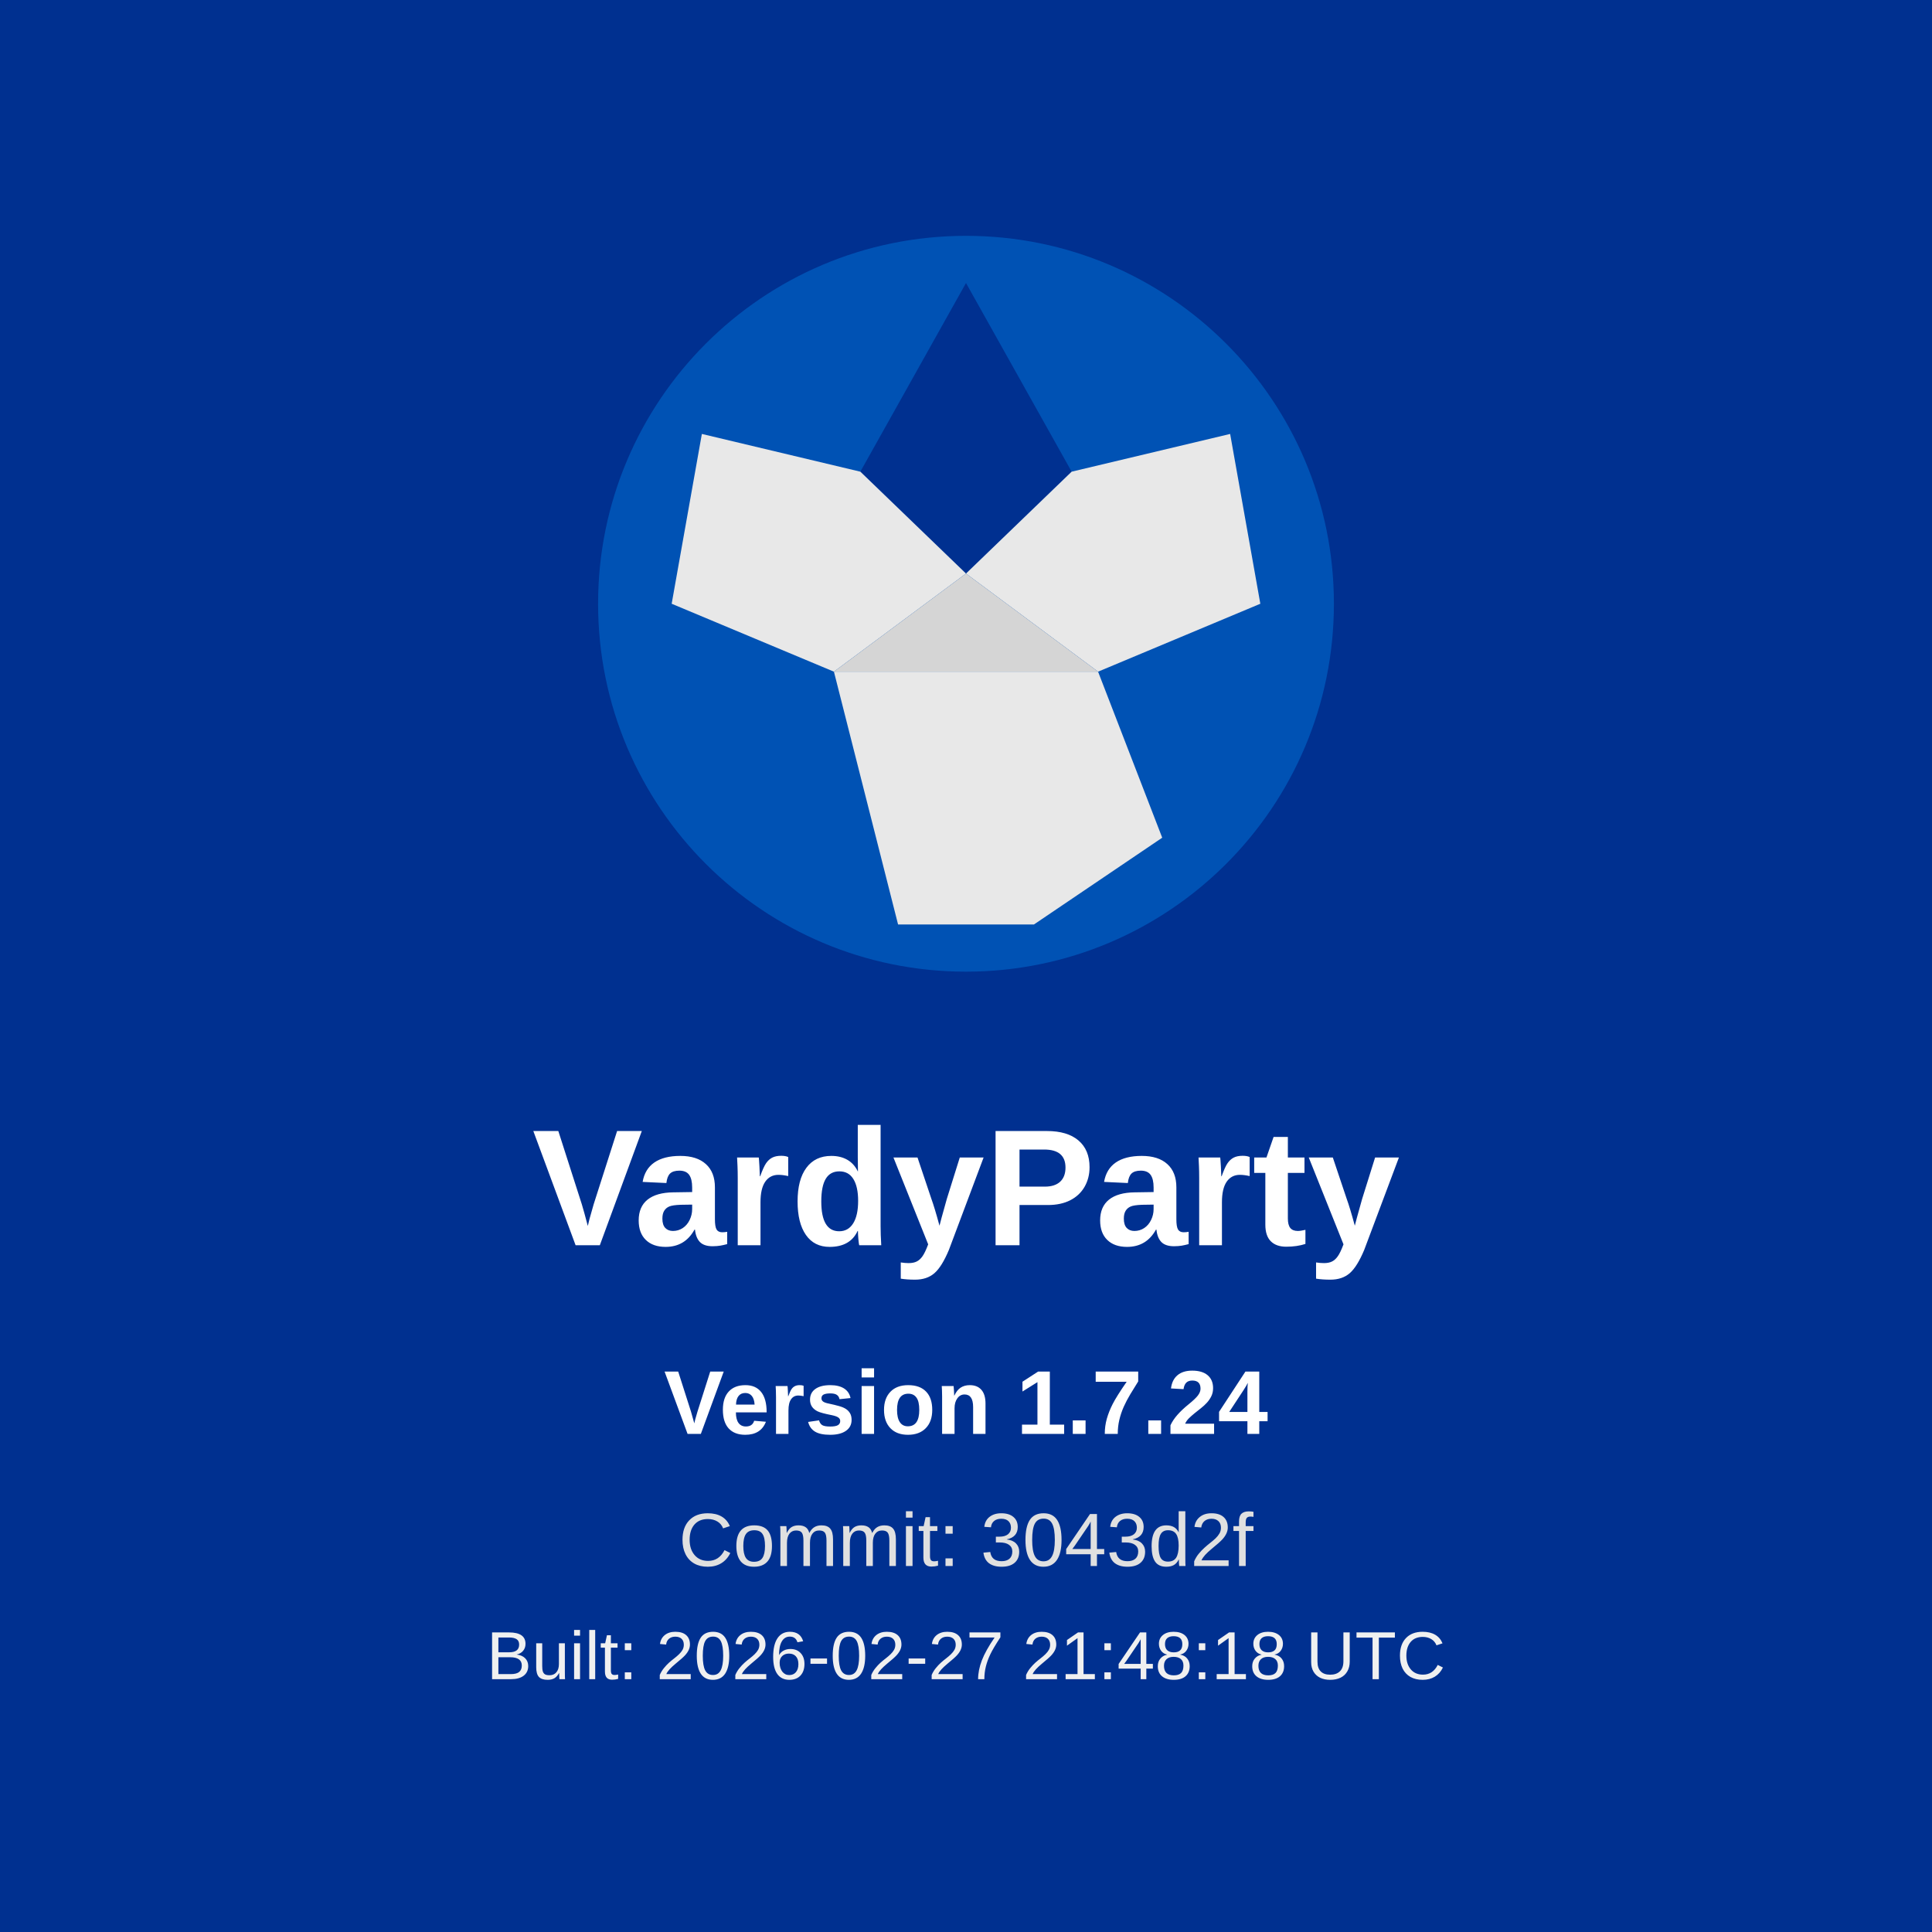
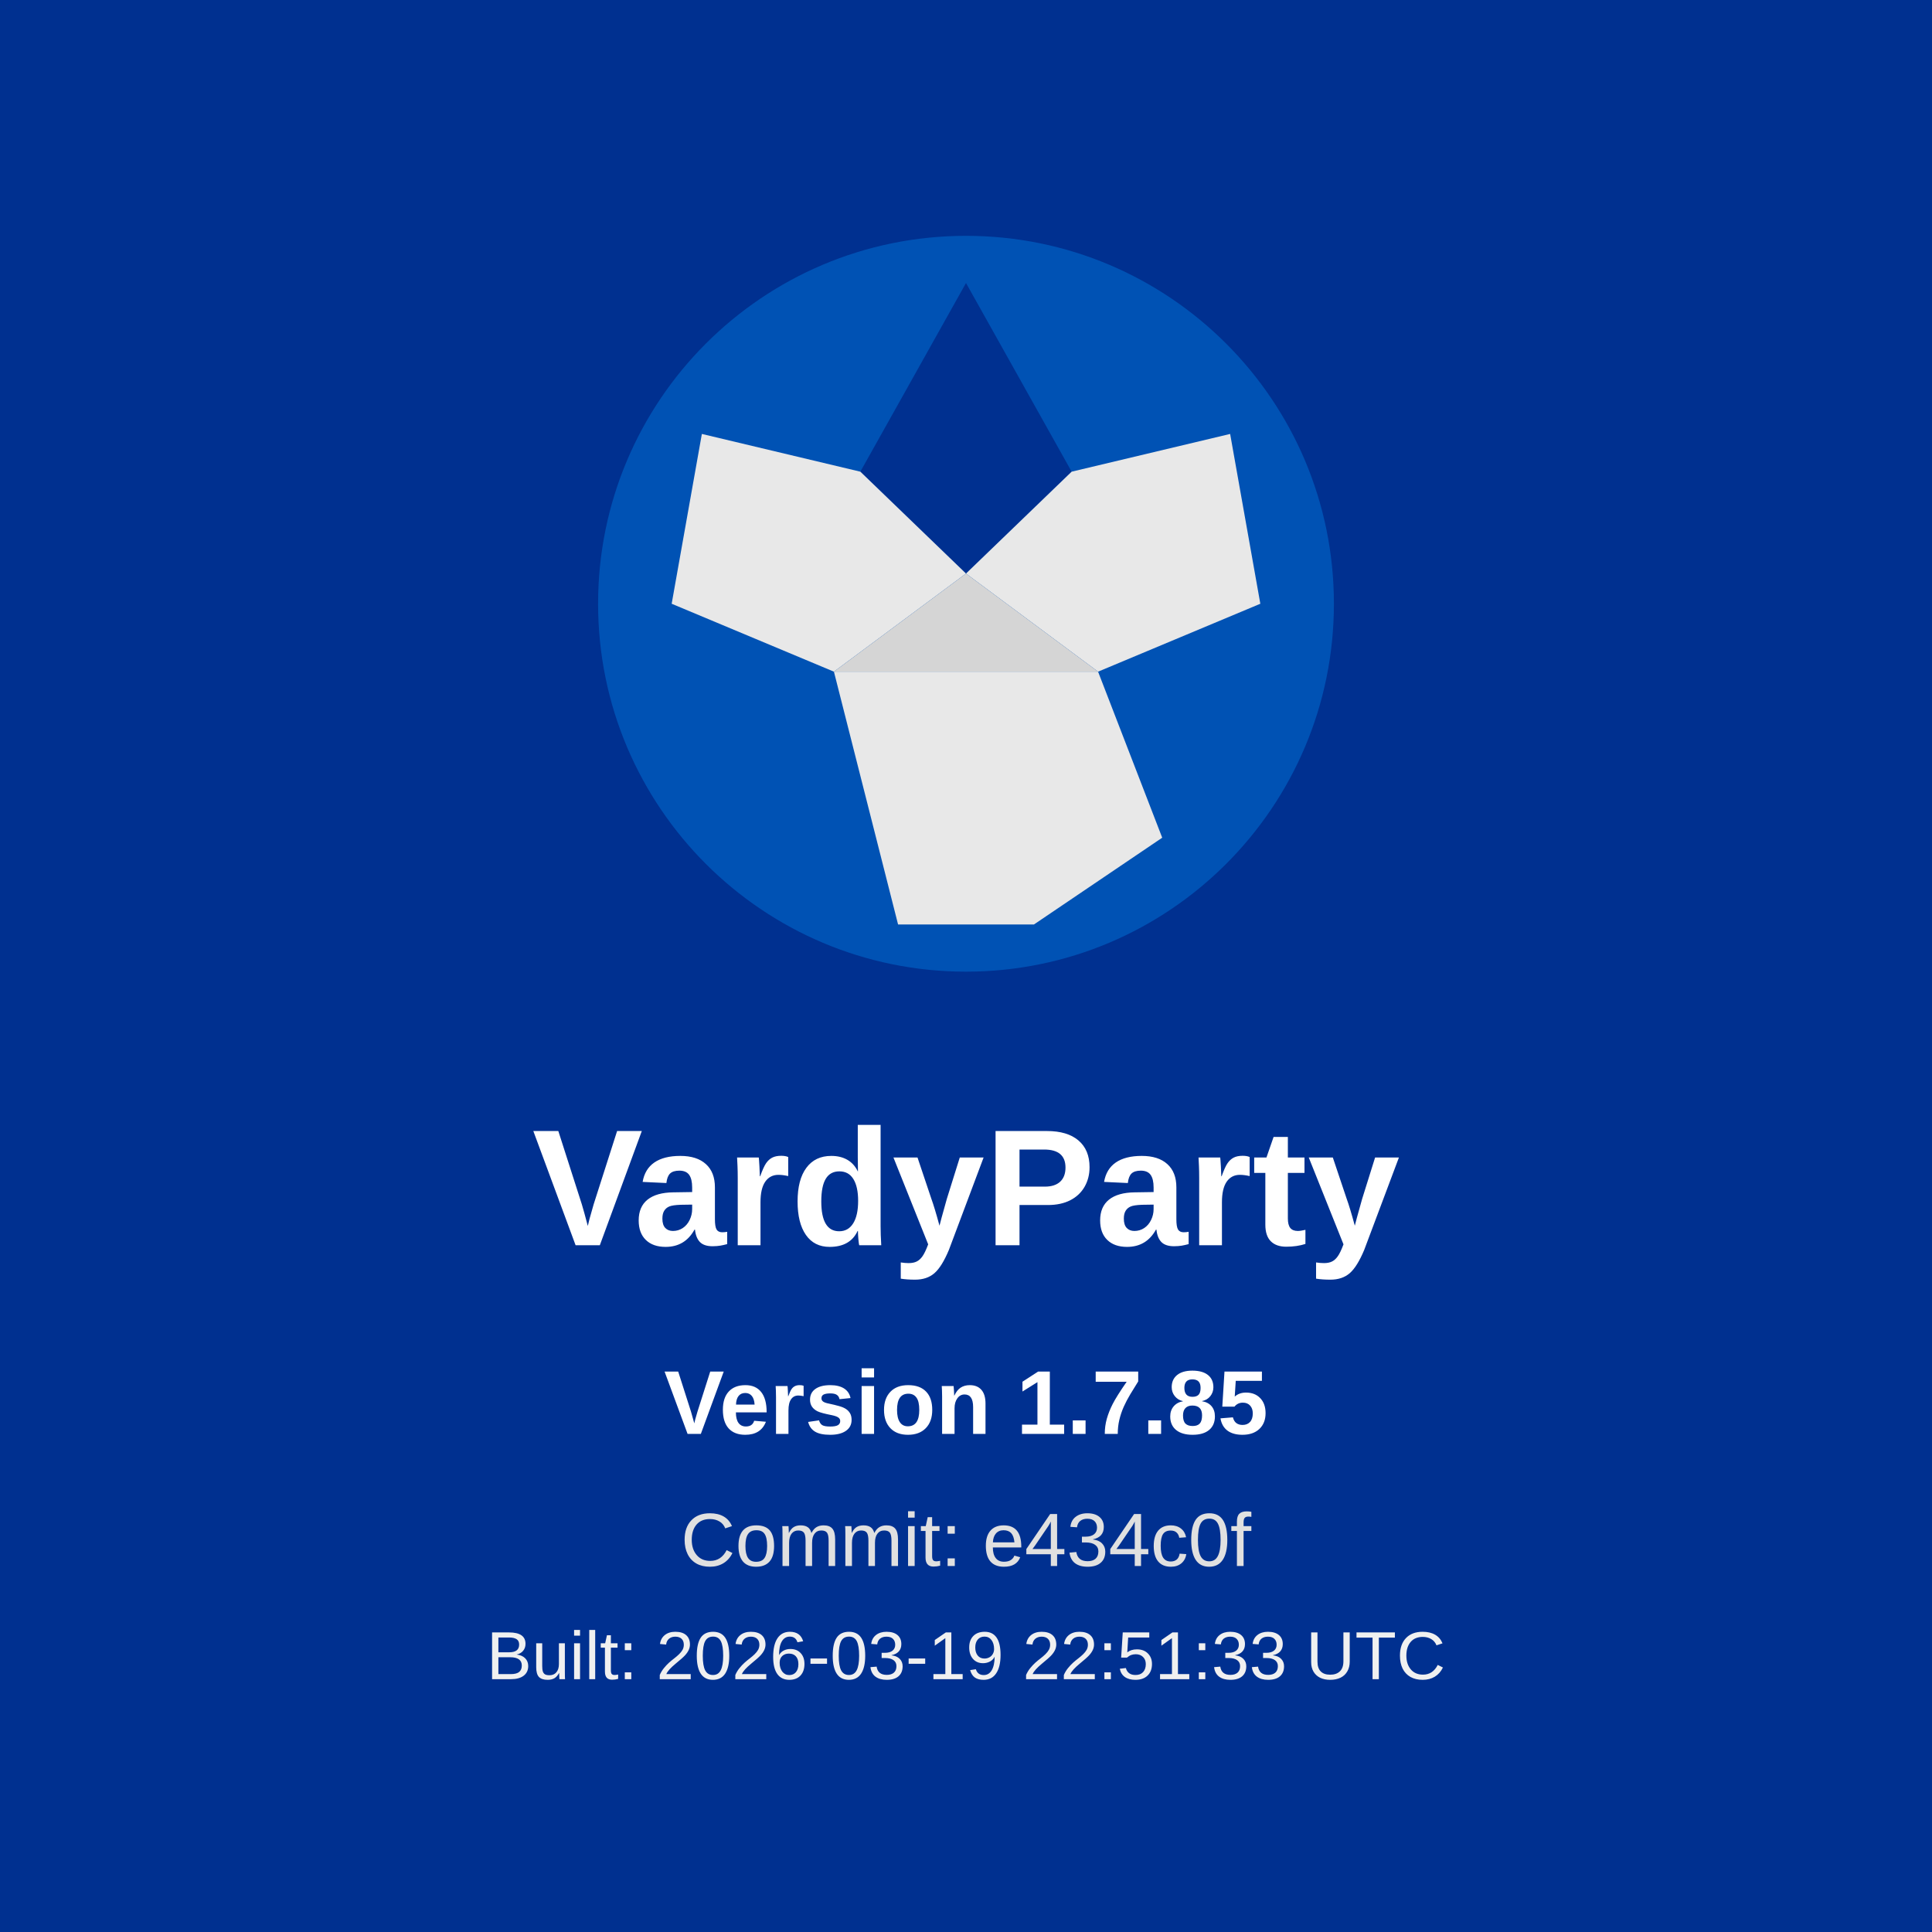
<svg xmlns="http://www.w3.org/2000/svg" width="512" height="512" viewBox="0 0 512 512">
  <rect width="512" height="512" fill="#003090" />
  <g transform="translate(256, 160)">
    <circle cx="0" cy="0" r="100" fill="#0052B4" stroke="#003090" stroke-width="5" />
    <path d="M 0,-85 L 28,-35 L 0,-8 L -28,-35 Z" fill="#003090" />
    <path d="M 28,-35 L 70,-45 L 78,0 L 35,18 L 0,-8 Z" fill="#E8E8E8" />
    <path d="M -28,-35 L -70,-45 L -78,0 L -35,18 L 0,-8 Z" fill="#E8E8E8" />
    <path d="M 35,18 L 52,62 L 18,85 L -18,85 L -35,18 Z" fill="#E8E8E8" />
    <path d="M 0,-8 L 35,18 L -35,18 Z" fill="#D5D5D5" />
  </g>
  <text x="256" y="330" font-size="44" fill="#ffffff" font-family="Arial, Helvetica, sans-serif" font-weight="700" text-anchor="middle">VardyParty</text>
-   <text x="256" y="380" font-size="24" fill="#ffffff" font-family="Arial, Helvetica, sans-serif" font-weight="600" text-anchor="middle">Version 1.7.24</text>
-   <text x="256" y="415" font-size="20" fill="#e0e0e0" font-family="Arial, Helvetica, sans-serif" text-anchor="middle">Commit: 3043d2f</text>
-   <text x="256" y="445" font-size="18" fill="#f0f0f0" font-family="Arial, Helvetica, sans-serif" text-anchor="middle">Built: 2026-02-27 21:48:18 UTC</text>
+   <text x="256" y="380" font-size="24" fill="#ffffff" font-family="Arial, Helvetica, sans-serif" font-weight="600" text-anchor="middle">Version 1.7.85</text>
+   <text x="256" y="415" font-size="20" fill="#e0e0e0" font-family="Arial, Helvetica, sans-serif" text-anchor="middle">Commit: e434c0f</text>
+   <text x="256" y="445" font-size="18" fill="#f0f0f0" font-family="Arial, Helvetica, sans-serif" text-anchor="middle">Built: 2026-03-19 22:51:33 UTC</text>
</svg>
